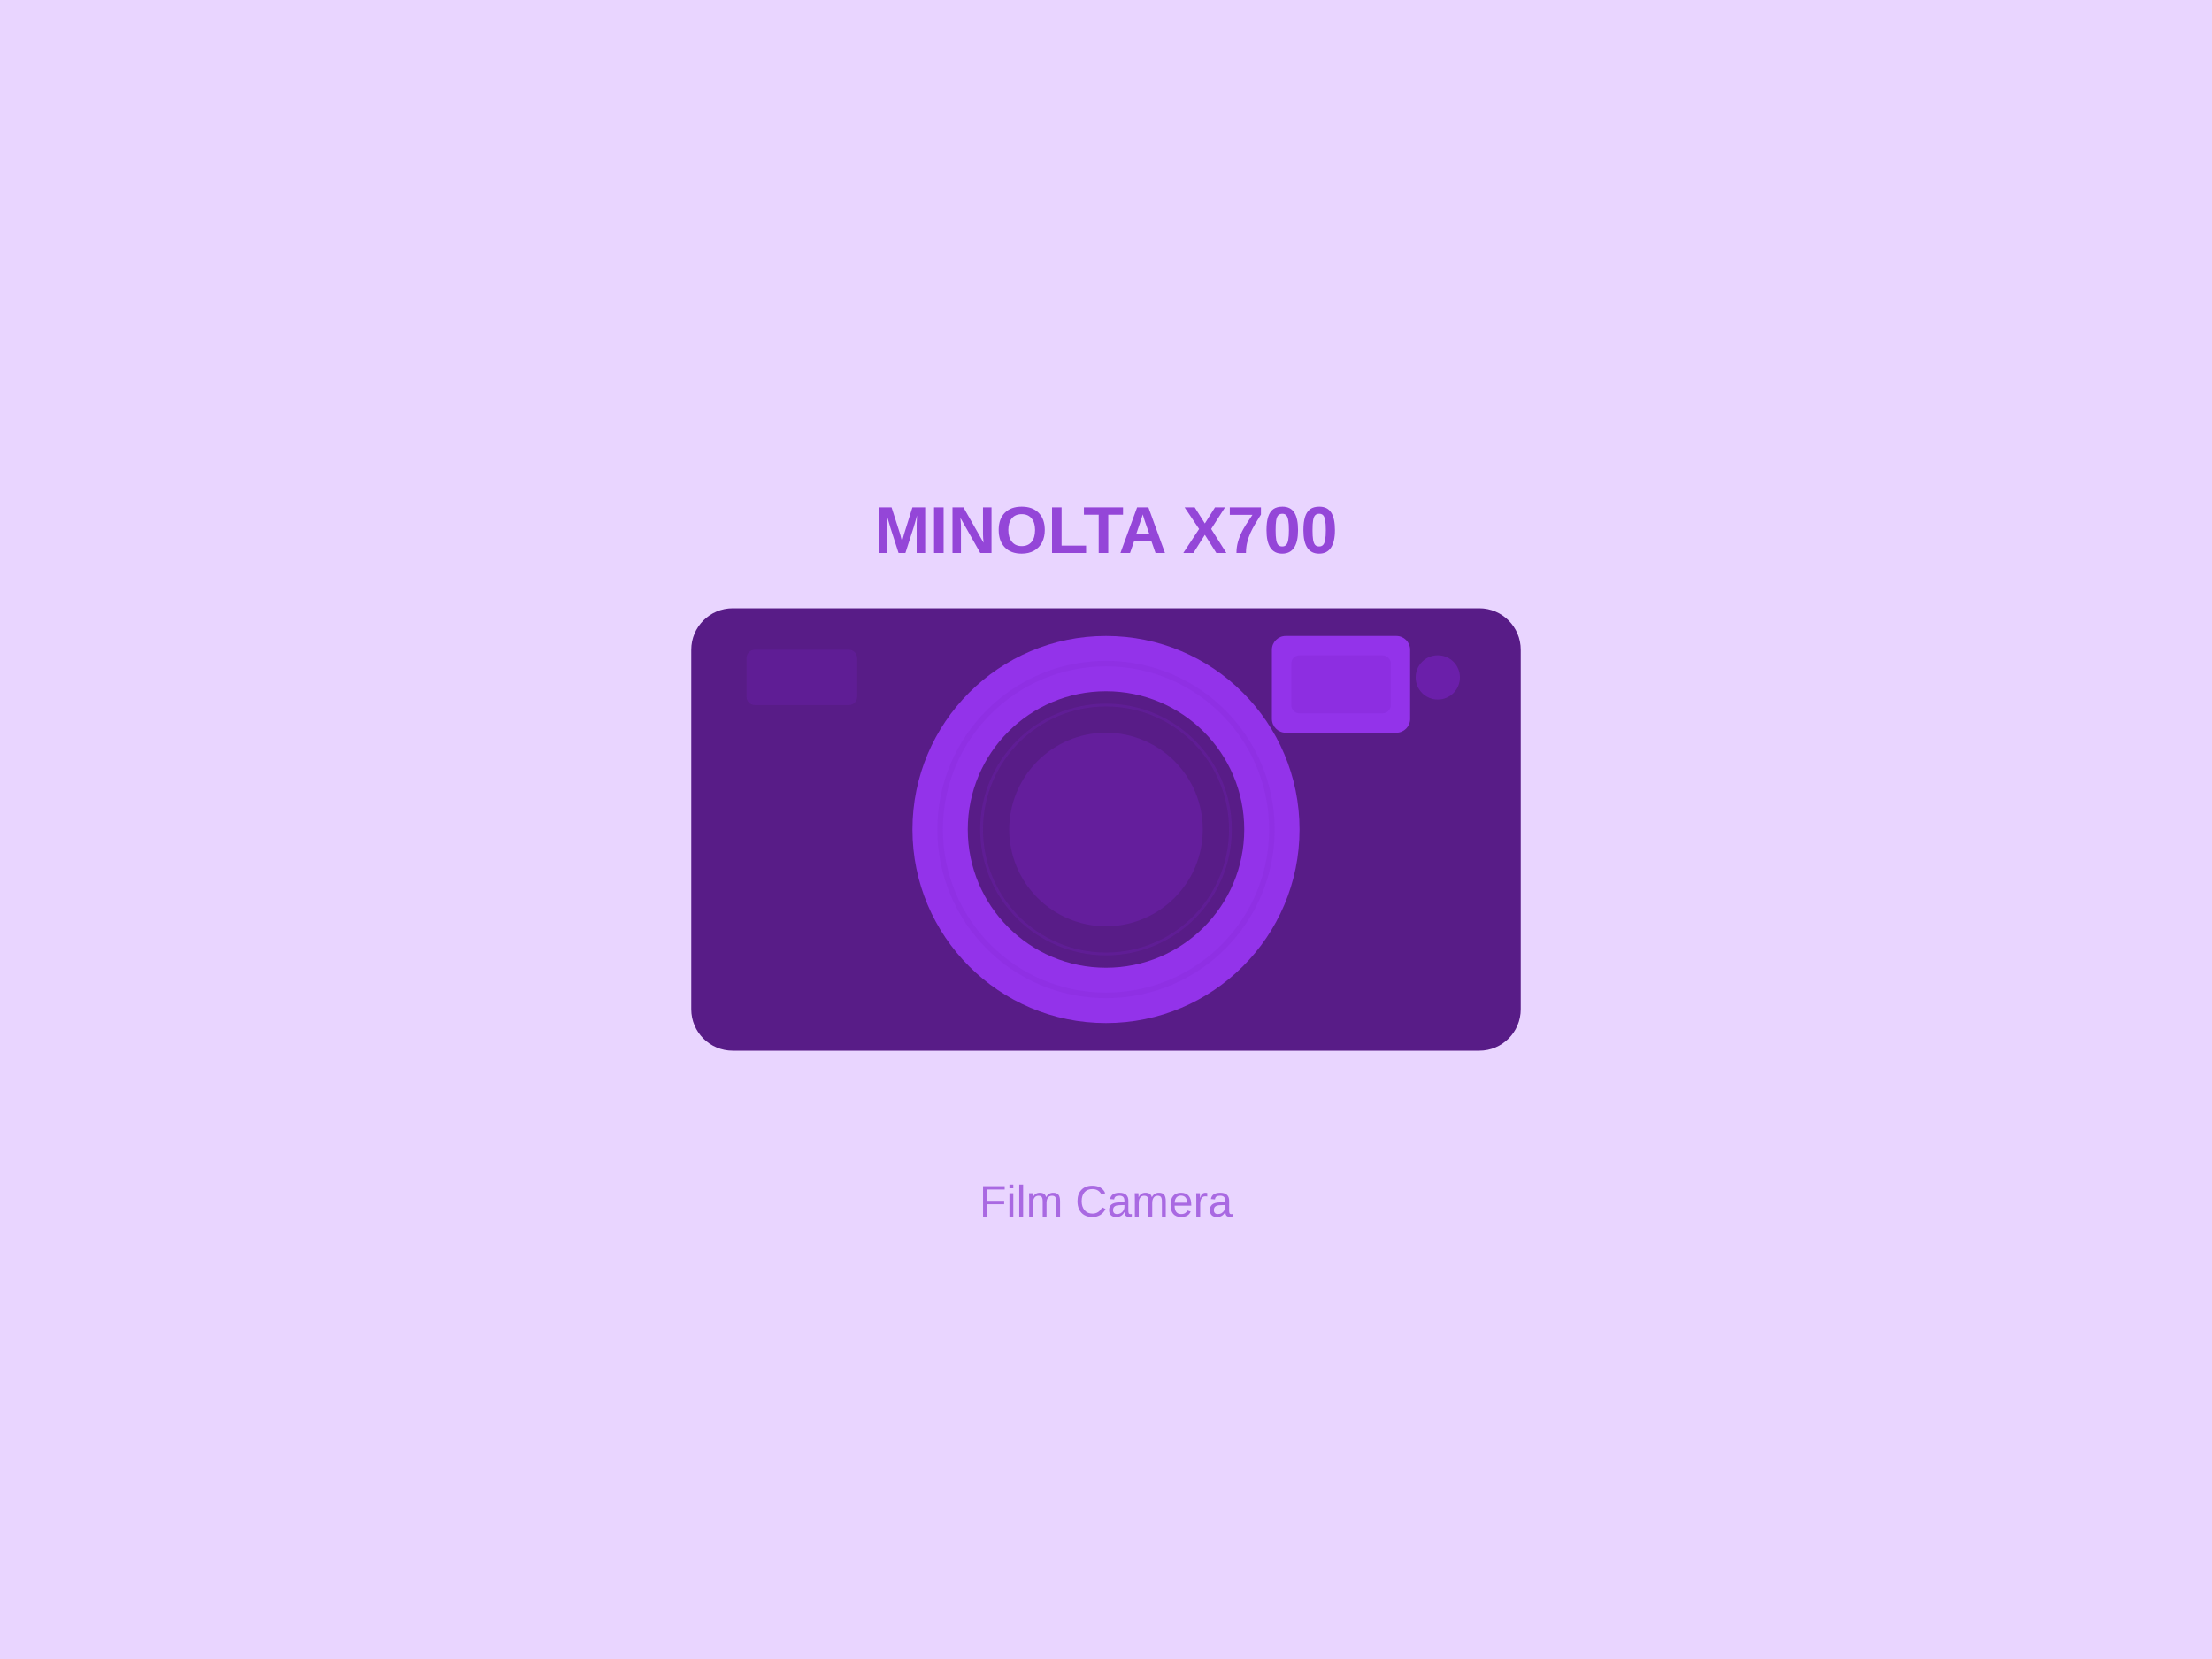
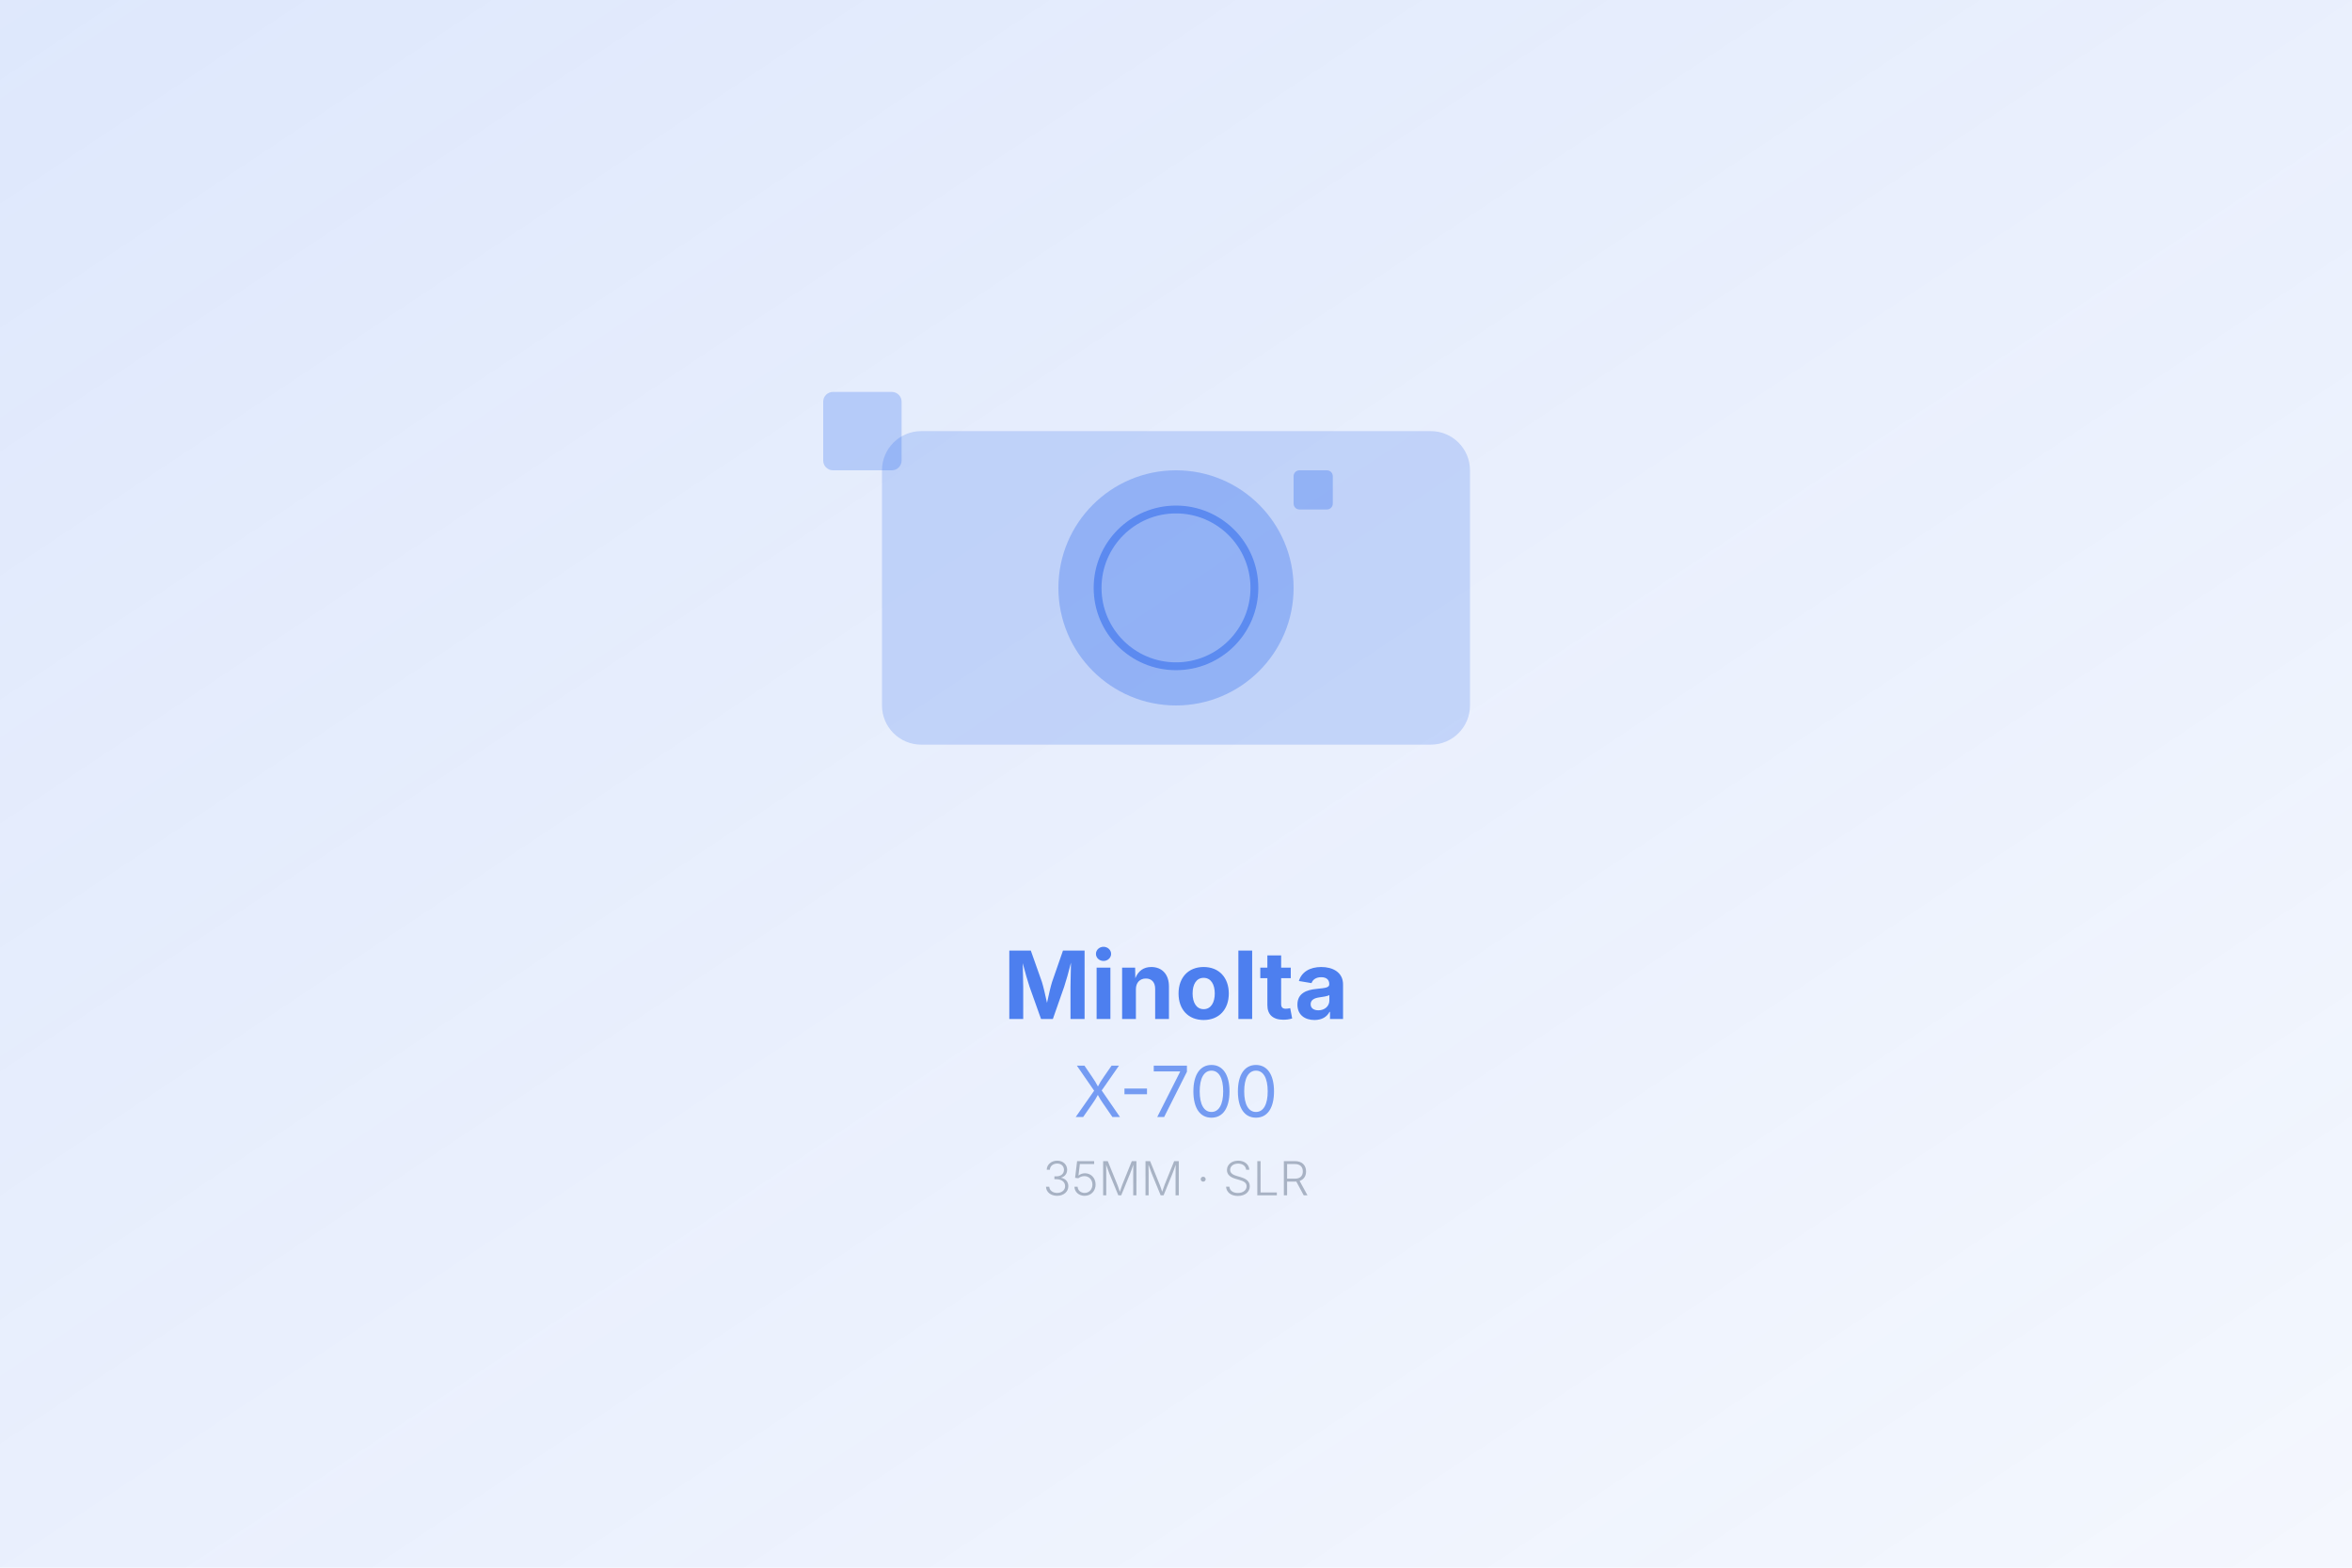
- <svg xmlns="http://www.w3.org/2000/svg" width="800" height="600">
-   <rect width="800" height="600" fill="#e9d5ff" />
-   <g transform="translate(400, 300)">
-     <rect x="-150" y="-80" width="300" height="160" fill="#581c87" rx="15" />
-     <circle cx="0" cy="0" r="70" fill="#9333ea" />
-     <circle cx="0" cy="0" r="50" fill="#581c87" />
-     <circle cx="0" cy="0" r="35" fill="#7e22ce" opacity="0.3" />
-     <circle cx="0" cy="0" r="60" fill="none" stroke="#7e22ce" stroke-width="2" opacity="0.2" />
-     <circle cx="0" cy="0" r="45" fill="none" stroke="#7e22ce" stroke-width="1" opacity="0.2" />
-     <rect x="60" y="-70" width="50" height="35" fill="#9333ea" rx="5" />
-     <rect x="67" y="-63" width="36" height="21" fill="#7e22ce" opacity="0.3" rx="3" />
-     <circle cx="120" cy="-55" r="8" fill="#7e22ce" opacity="0.5" />
-     <rect x="-130" y="-65" width="40" height="20" fill="#7e22ce" opacity="0.2" rx="3" />
-     <text x="0" y="-100" font-family="Arial, sans-serif" font-size="24" fill="#7e22ce" text-anchor="middle" font-weight="bold" opacity="0.8">MINOLTA X700</text>
-     <text x="0" y="140" font-family="Arial, sans-serif" font-size="16" fill="#7e22ce" text-anchor="middle" opacity="0.6">Film Camera</text>
+ <svg xmlns="http://www.w3.org/2000/svg" width="1200" height="800" viewBox="0 0 1200 800">
+   <defs>
+     <linearGradient id="bg-minolta-x700" x1="0%" y1="0%" x2="100%" y2="100%">
+       <stop offset="0%" style="stop-color:#2563eb;stop-opacity:0.15" />
+       <stop offset="100%" style="stop-color:#2563eb;stop-opacity:0.05" />
+     </linearGradient>
+   </defs>
+   <rect width="1200" height="800" fill="url(#bg-minolta-x700)" />
+   <g transform="translate(600.0, 300.0)">
+     <rect x="-150" y="-80" width="300" height="160" rx="20" fill="#2563eb" opacity="0.2" />
+     <circle cx="0" cy="0" r="60" fill="#2563eb" opacity="0.3" />
+     <circle cx="0" cy="0" r="40" fill="none" stroke="#2563eb" stroke-width="4" opacity="0.5" />
+     <rect x="-180" y="-100" width="40" height="40" rx="5" fill="#2563eb" opacity="0.25" />
+     <rect x="60" y="-60" width="20" height="20" rx="3" fill="#2563eb" opacity="0.3" />
  </g>
+   <text x="600.0" y="520.0" font-family="system-ui, -apple-system, sans-serif" font-size="48" font-weight="700" fill="#2563eb" text-anchor="middle" opacity="0.8">
+     Minolta
+   </text>
+   <text x="600.0" y="570.0" font-family="system-ui, -apple-system, sans-serif" font-size="36" font-weight="400" fill="#2563eb" text-anchor="middle" opacity="0.6">
+     X-700
+   </text>
+   <text x="600.0" y="610.0" font-family="system-ui, -apple-system, sans-serif" font-size="24" font-weight="300" fill="#64748b" text-anchor="middle" opacity="0.5">
+     35MM · SLR
+   </text>
</svg>
